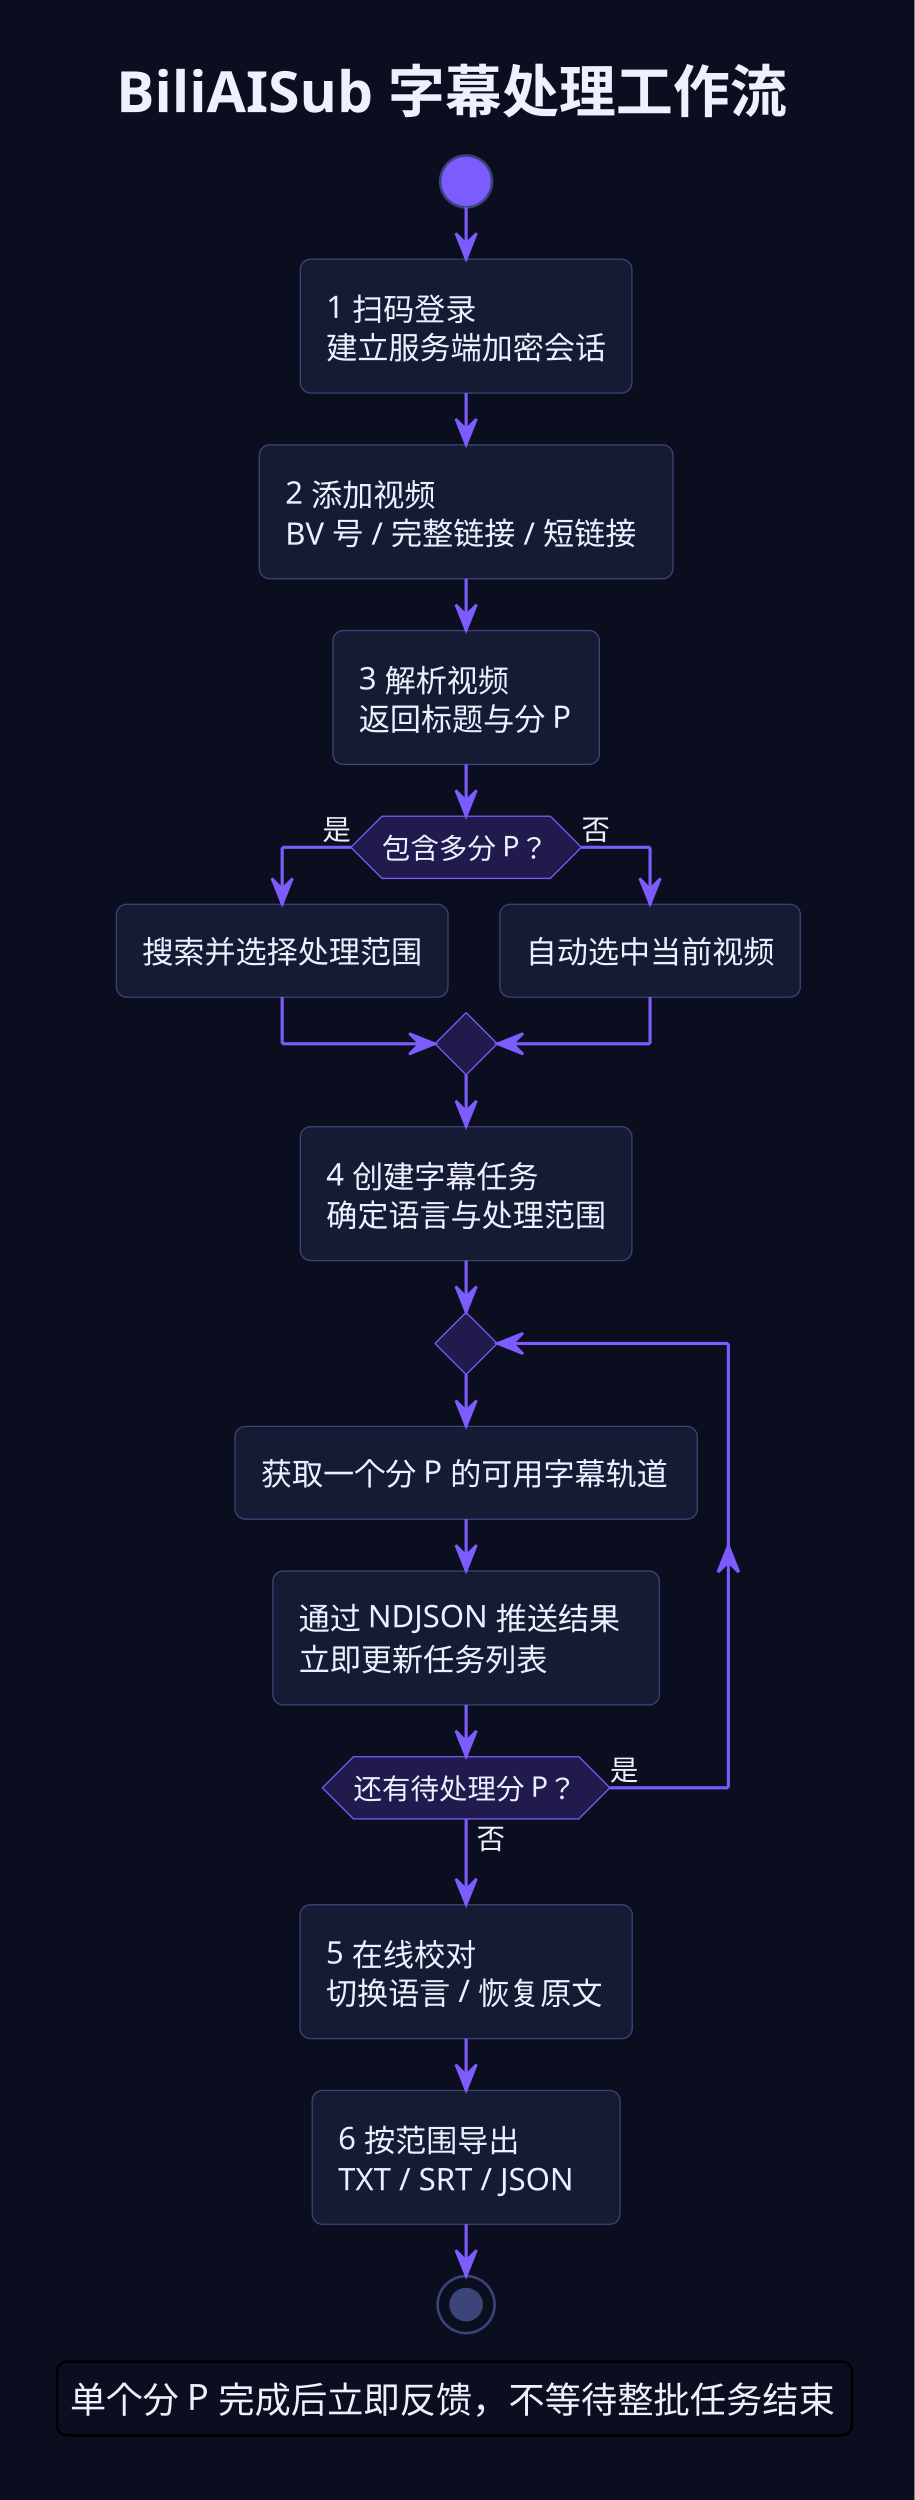
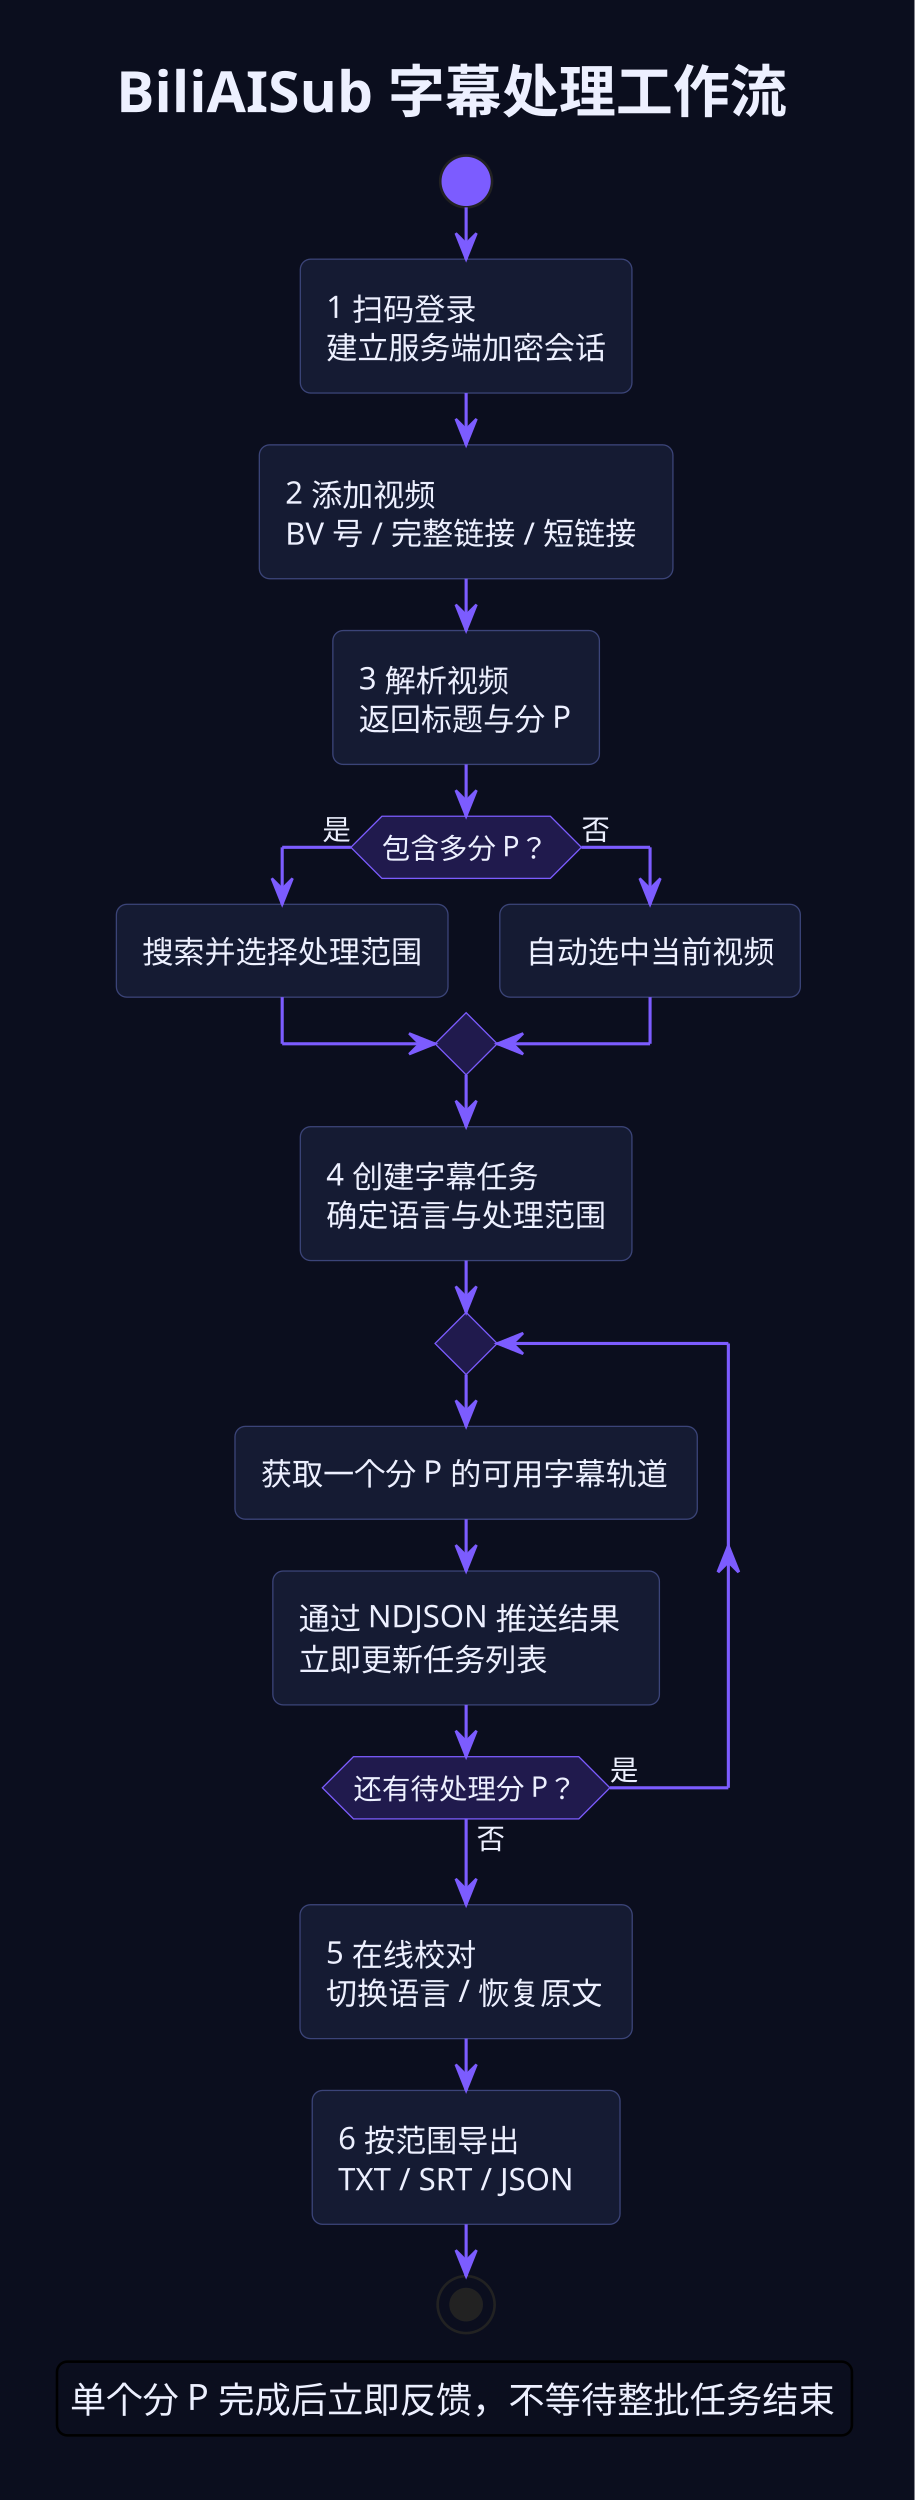
<svg xmlns="http://www.w3.org/2000/svg" contentStyleType="text/css" data-diagram-type="ACTIVITY" height="965px" preserveAspectRatio="none" style="width:353px;height:965px;background:#0B0E1E;" version="1.1" viewBox="0 0 353 965" width="353px" zoomAndPan="magnify">
  <defs />
  <g>
    <rect fill="#0B0E1E" height="965" style="stroke:none;stroke-width:1;" width="353" x="0" y="0" />
    <text fill="#EDF0FF" font-family="Microsoft YaHei" font-size="22" font-weight="bold" lengthAdjust="spacing" textLength="261.185" x="44.833" y="43.278">BiliAISub 字幕处理工作流</text>
-     <ellipse cx="179.925" cy="70.036" fill="#7C5CFF" rx="10" ry="10" style="stroke:#3B4478;stroke-width:1;" />
+     <ellipse cx="179.925" cy="70.036" fill="#7C5CFF" rx="10" ry="10" style="stroke:#222222;stroke-width:1;" />
    <rect fill="#151B33" height="51.676" rx="4" ry="4" style="stroke:#3B4478;stroke-width:0.5;" width="128" x="115.925" y="100.036" />
    <text fill="#EDF0FF" font-family="Microsoft YaHei" font-size="12" lengthAdjust="spacing" textLength="62.139" x="125.925" y="122.733">1  扫码登录</text>
    <text fill="#EDF0FF" font-family="Microsoft YaHei" font-size="12" lengthAdjust="spacing" textLength="108" x="125.925" y="138.571">建立服务端加密会话</text>
    <rect fill="#151B33" height="51.676" rx="4" ry="4" style="stroke:#3B4478;stroke-width:0.5;" width="159.652" x="100.099" y="171.712" />
    <text fill="#EDF0FF" font-family="Microsoft YaHei" font-size="12" lengthAdjust="spacing" textLength="62.139" x="110.099" y="194.409">2  添加视频</text>
    <text fill="#EDF0FF" font-family="Microsoft YaHei" font-size="12" lengthAdjust="spacing" textLength="139.652" x="110.099" y="210.247">BV 号 / 完整链接 / 短链接</text>
    <rect fill="#151B33" height="51.676" rx="4" ry="4" style="stroke:#3B4478;stroke-width:0.5;" width="102.893" x="128.479" y="243.388" />
    <text fill="#EDF0FF" font-family="Microsoft YaHei" font-size="12" lengthAdjust="spacing" textLength="62.139" x="138.479" y="266.085">3  解析视频</text>
    <text fill="#EDF0FF" font-family="Microsoft YaHei" font-size="12" lengthAdjust="spacing" textLength="82.893" x="138.479" y="281.923">返回标题与分 P</text>
    <polygon fill="#201A4D" points="147.433,315.063,212.418,315.063,224.418,327.063,212.418,339.063,147.433,339.063,135.433,327.063,147.433,315.063" style="stroke:#7C5CFF;stroke-width:0.5;" />
    <text fill="#EDF0FF" font-family="Microsoft YaHei" font-size="11" lengthAdjust="spacing" textLength="64.985" x="147.433" y="331.444">包含多分 P？</text>
    <text fill="#EDF0FF" font-family="Microsoft YaHei" font-size="11" lengthAdjust="spacing" textLength="11" x="124.433" y="324.185">是</text>
    <text fill="#EDF0FF" font-family="Microsoft YaHei" font-size="11" lengthAdjust="spacing" textLength="11" x="224.418" y="324.185">否</text>
    <rect fill="#151B33" height="35.838" rx="4" ry="4" style="stroke:#3B4478;stroke-width:0.5;" width="128" x="44.925" y="349.063" />
    <text fill="#EDF0FF" font-family="Microsoft YaHei" font-size="12" lengthAdjust="spacing" textLength="108" x="54.925" y="371.761">搜索并选择处理范围</text>
    <rect fill="#151B33" height="35.838" rx="4" ry="4" style="stroke:#3B4478;stroke-width:0.5;" width="116" x="192.925" y="349.063" />
    <text fill="#EDF0FF" font-family="Microsoft YaHei" font-size="12" lengthAdjust="spacing" textLength="96" x="202.925" y="371.761">自动选中当前视频</text>
    <polygon fill="#201A4D" points="179.925,390.901,191.925,402.901,179.925,414.901,167.925,402.901,179.925,390.901" style="stroke:#7C5CFF;stroke-width:0.5;" />
    <rect fill="#151B33" height="51.676" rx="4" ry="4" style="stroke:#3B4478;stroke-width:0.5;" width="128" x="115.925" y="434.901" />
    <text fill="#EDF0FF" font-family="Microsoft YaHei" font-size="12" lengthAdjust="spacing" textLength="86.139" x="125.925" y="457.599">4  创建字幕任务</text>
    <text fill="#EDF0FF" font-family="Microsoft YaHei" font-size="12" lengthAdjust="spacing" textLength="108" x="125.925" y="473.437">确定语言与处理范围</text>
    <rect fill="#151B33" height="35.838" rx="4" ry="4" style="stroke:#3B4478;stroke-width:0.5;" width="178.443" x="90.704" y="550.577" />
    <text fill="#EDF0FF" font-family="Microsoft YaHei" font-size="12" lengthAdjust="spacing" textLength="158.443" x="100.704" y="573.274">获取一个分 P 的可用字幕轨道</text>
    <rect fill="#151B33" height="51.676" rx="4" ry="4" style="stroke:#3B4478;stroke-width:0.5;" width="149.211" x="105.32" y="606.415" />
    <text fill="#EDF0FF" font-family="Microsoft YaHei" font-size="12" lengthAdjust="spacing" textLength="129.211" x="115.32" y="629.112">通过 NDJSON 推送结果</text>
    <text fill="#EDF0FF" font-family="Microsoft YaHei" font-size="12" lengthAdjust="spacing" textLength="96" x="115.32" y="644.95">立即更新任务列表</text>
    <polygon fill="#201A4D" points="179.925,506.577,191.925,518.577,179.925,530.577,167.925,518.577,179.925,506.577" style="stroke:#7C5CFF;stroke-width:0.5;" />
    <polygon fill="#201A4D" points="136.433,678.091,223.418,678.091,235.418,690.091,223.418,702.091,136.433,702.091,124.433,690.091,136.433,678.091" style="stroke:#7C5CFF;stroke-width:0.5;" />
    <text fill="#EDF0FF" font-family="Microsoft YaHei" font-size="11" lengthAdjust="spacing" textLength="11" x="183.925" y="713.73">否</text>
    <text fill="#EDF0FF" font-family="Microsoft YaHei" font-size="11" lengthAdjust="spacing" textLength="86.985" x="136.433" y="694.471">还有待处理分 P？</text>
    <text fill="#EDF0FF" font-family="Microsoft YaHei" font-size="11" lengthAdjust="spacing" textLength="11" x="235.418" y="687.212">是</text>
    <rect fill="#151B33" height="51.676" rx="4" ry="4" style="stroke:#3B4478;stroke-width:0.5;" width="128.228" x="115.811" y="735.23" />
    <text fill="#EDF0FF" font-family="Microsoft YaHei" font-size="12" lengthAdjust="spacing" textLength="62.139" x="125.811" y="757.927">5  在线校对</text>
    <text fill="#EDF0FF" font-family="Microsoft YaHei" font-size="12" lengthAdjust="spacing" textLength="108.228" x="125.811" y="773.765">切换语言 / 恢复原文</text>
    <rect fill="#151B33" height="51.676" rx="4" ry="4" style="stroke:#3B4478;stroke-width:0.5;" width="118.807" x="120.522" y="806.906" />
    <text fill="#EDF0FF" font-family="Microsoft YaHei" font-size="12" lengthAdjust="spacing" textLength="74.139" x="130.522" y="829.603">6  按范围导出</text>
    <text fill="#EDF0FF" font-family="Microsoft YaHei" font-size="12" lengthAdjust="spacing" textLength="98.807" x="130.522" y="845.441">TXT / SRT / JSON</text>
-     <ellipse cx="179.925" cy="889.582" fill="none" rx="11" ry="11" style="stroke:#3B4478;stroke-width:1;" />
-     <ellipse cx="179.925" cy="889.582" fill="#3B4478" rx="6" ry="6" style="stroke:#3B4478;stroke-width:1;" />
+     <ellipse cx="179.925" cy="889.582" fill="none" rx="11" ry="11" style="stroke:#222222;stroke-width:1;" />
+     <ellipse cx="179.925" cy="889.582" fill="#222222" rx="6" ry="6" style="stroke:#222222;stroke-width:1;" />
    <line style="stroke:#7C5CFF;stroke-width:1.2;" x1="179.925" x2="179.925" y1="80.036" y2="100.036" />
    <polygon fill="#7C5CFF" points="175.925,90.036,179.925,100.036,183.925,90.036,179.925,94.036" style="stroke:#7C5CFF;stroke-width:1;" />
    <line style="stroke:#7C5CFF;stroke-width:1.2;" x1="179.925" x2="179.925" y1="151.712" y2="171.712" />
    <polygon fill="#7C5CFF" points="175.925,161.712,179.925,171.712,183.925,161.712,179.925,165.712" style="stroke:#7C5CFF;stroke-width:1;" />
    <line style="stroke:#7C5CFF;stroke-width:1.2;" x1="179.925" x2="179.925" y1="223.388" y2="243.388" />
    <polygon fill="#7C5CFF" points="175.925,233.388,179.925,243.388,183.925,233.388,179.925,237.388" style="stroke:#7C5CFF;stroke-width:1;" />
    <line style="stroke:#7C5CFF;stroke-width:1.2;" x1="135.433" x2="108.925" y1="327.063" y2="327.063" />
    <line style="stroke:#7C5CFF;stroke-width:1.2;" x1="108.925" x2="108.925" y1="327.063" y2="349.063" />
    <polygon fill="#7C5CFF" points="104.925,339.063,108.925,349.063,112.925,339.063,108.925,343.063" style="stroke:#7C5CFF;stroke-width:1;" />
    <line style="stroke:#7C5CFF;stroke-width:1.2;" x1="224.418" x2="250.925" y1="327.063" y2="327.063" />
    <line style="stroke:#7C5CFF;stroke-width:1.2;" x1="250.925" x2="250.925" y1="327.063" y2="349.063" />
    <polygon fill="#7C5CFF" points="246.925,339.063,250.925,349.063,254.925,339.063,250.925,343.063" style="stroke:#7C5CFF;stroke-width:1;" />
    <line style="stroke:#7C5CFF;stroke-width:1.2;" x1="108.925" x2="108.925" y1="384.901" y2="402.901" />
    <line style="stroke:#7C5CFF;stroke-width:1.2;" x1="108.925" x2="167.925" y1="402.901" y2="402.901" />
    <polygon fill="#7C5CFF" points="157.925,398.901,167.925,402.901,157.925,406.901,161.925,402.901" style="stroke:#7C5CFF;stroke-width:1;" />
    <line style="stroke:#7C5CFF;stroke-width:1.2;" x1="250.925" x2="250.925" y1="384.901" y2="402.901" />
    <line style="stroke:#7C5CFF;stroke-width:1.2;" x1="250.925" x2="191.925" y1="402.901" y2="402.901" />
    <polygon fill="#7C5CFF" points="201.925,398.901,191.925,402.901,201.925,406.901,197.925,402.901" style="stroke:#7C5CFF;stroke-width:1;" />
    <line style="stroke:#7C5CFF;stroke-width:1.2;" x1="179.925" x2="179.925" y1="295.063" y2="315.063" />
    <polygon fill="#7C5CFF" points="175.925,305.063,179.925,315.063,183.925,305.063,179.925,309.063" style="stroke:#7C5CFF;stroke-width:1;" />
    <line style="stroke:#7C5CFF;stroke-width:1.2;" x1="179.925" x2="179.925" y1="414.901" y2="434.901" />
    <polygon fill="#7C5CFF" points="175.925,424.901,179.925,434.901,183.925,424.901,179.925,428.901" style="stroke:#7C5CFF;stroke-width:1;" />
    <line style="stroke:#7C5CFF;stroke-width:1.2;" x1="179.925" x2="179.925" y1="586.415" y2="606.415" />
    <polygon fill="#7C5CFF" points="175.925,596.415,179.925,606.415,183.925,596.415,179.925,600.415" style="stroke:#7C5CFF;stroke-width:1;" />
    <line style="stroke:#7C5CFF;stroke-width:1.2;" x1="179.925" x2="179.925" y1="530.577" y2="550.577" />
    <polygon fill="#7C5CFF" points="175.925,540.577,179.925,550.577,183.925,540.577,179.925,544.577" style="stroke:#7C5CFF;stroke-width:1;" />
    <line style="stroke:#7C5CFF;stroke-width:1.2;" x1="235.418" x2="281.147" y1="690.091" y2="690.091" />
    <polygon fill="#7C5CFF" points="277.147,606.834,281.147,596.834,285.147,606.834,281.147,602.834" style="stroke:#7C5CFF;stroke-width:1.2;" />
    <line style="stroke:#7C5CFF;stroke-width:1.2;" x1="281.147" x2="281.147" y1="518.577" y2="690.091" />
    <line style="stroke:#7C5CFF;stroke-width:1.2;" x1="281.147" x2="191.925" y1="518.577" y2="518.577" />
    <polygon fill="#7C5CFF" points="201.925,514.577,191.925,518.577,201.925,522.577,197.925,518.577" style="stroke:#7C5CFF;stroke-width:1;" />
    <line style="stroke:#7C5CFF;stroke-width:1.2;" x1="179.925" x2="179.925" y1="658.091" y2="678.091" />
    <polygon fill="#7C5CFF" points="175.925,668.091,179.925,678.091,183.925,668.091,179.925,672.091" style="stroke:#7C5CFF;stroke-width:1;" />
    <line style="stroke:#7C5CFF;stroke-width:1.2;" x1="179.925" x2="179.925" y1="486.577" y2="506.577" />
    <polygon fill="#7C5CFF" points="175.925,496.577,179.925,506.577,183.925,496.577,179.925,500.577" style="stroke:#7C5CFF;stroke-width:1;" />
    <line style="stroke:#7C5CFF;stroke-width:1.2;" x1="179.925" x2="179.925" y1="702.091" y2="735.23" />
    <polygon fill="#7C5CFF" points="175.925,725.23,179.925,735.23,183.925,725.23,179.925,729.23" style="stroke:#7C5CFF;stroke-width:1;" />
    <line style="stroke:#7C5CFF;stroke-width:1.2;" x1="179.925" x2="179.925" y1="786.906" y2="806.906" />
    <polygon fill="#7C5CFF" points="175.925,796.906,179.925,806.906,183.925,796.906,179.925,800.906" style="stroke:#7C5CFF;stroke-width:1;" />
    <line style="stroke:#7C5CFF;stroke-width:1.2;" x1="179.925" x2="179.925" y1="858.582" y2="878.582" />
    <polygon fill="#7C5CFF" points="175.925,868.582,179.925,878.582,183.925,868.582,179.925,872.582" style="stroke:#7C5CFF;stroke-width:1;" />
    <rect fill="none" height="28.477" rx="4" ry="4" style="stroke:#000000;stroke-width:1;" width="306.851" x="22" y="911.582" />
    <text fill="#EDF0FF" font-family="Microsoft YaHei" font-size="14" lengthAdjust="spacing" textLength="296.851" x="27" y="931.395">单个分 P 完成后立即反馈，不等待整批任务结束</text>
  </g>
</svg>
